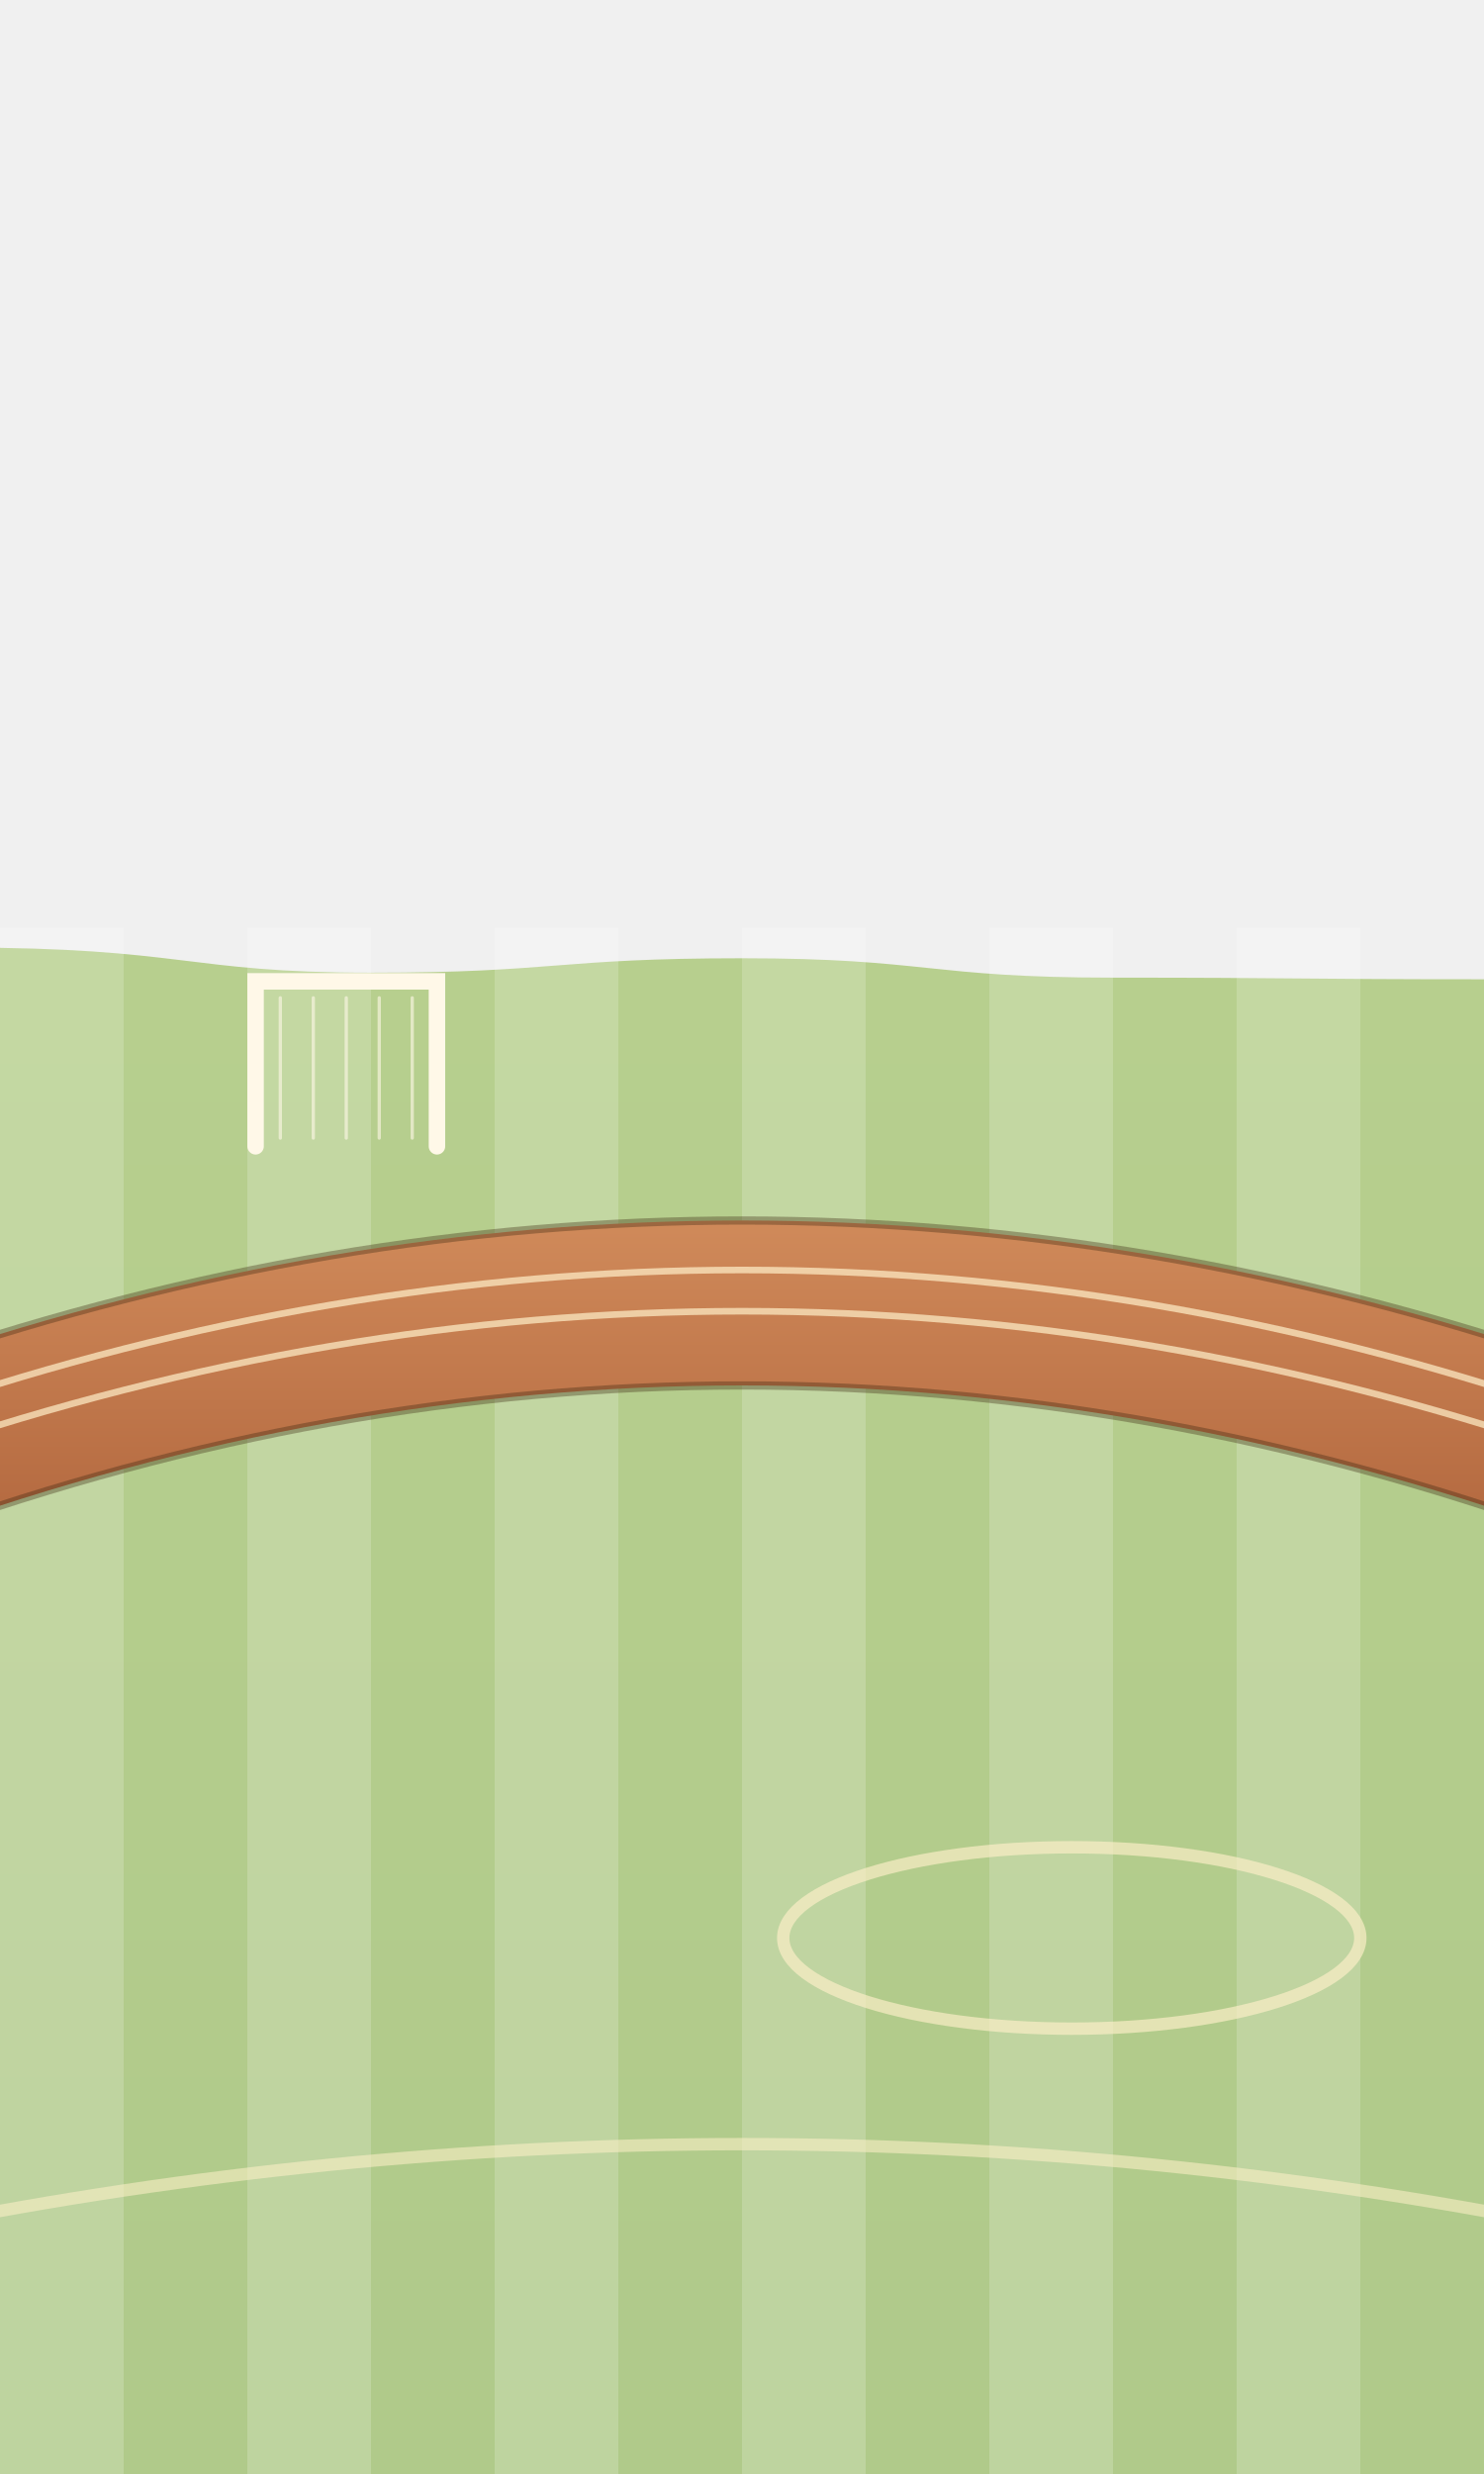
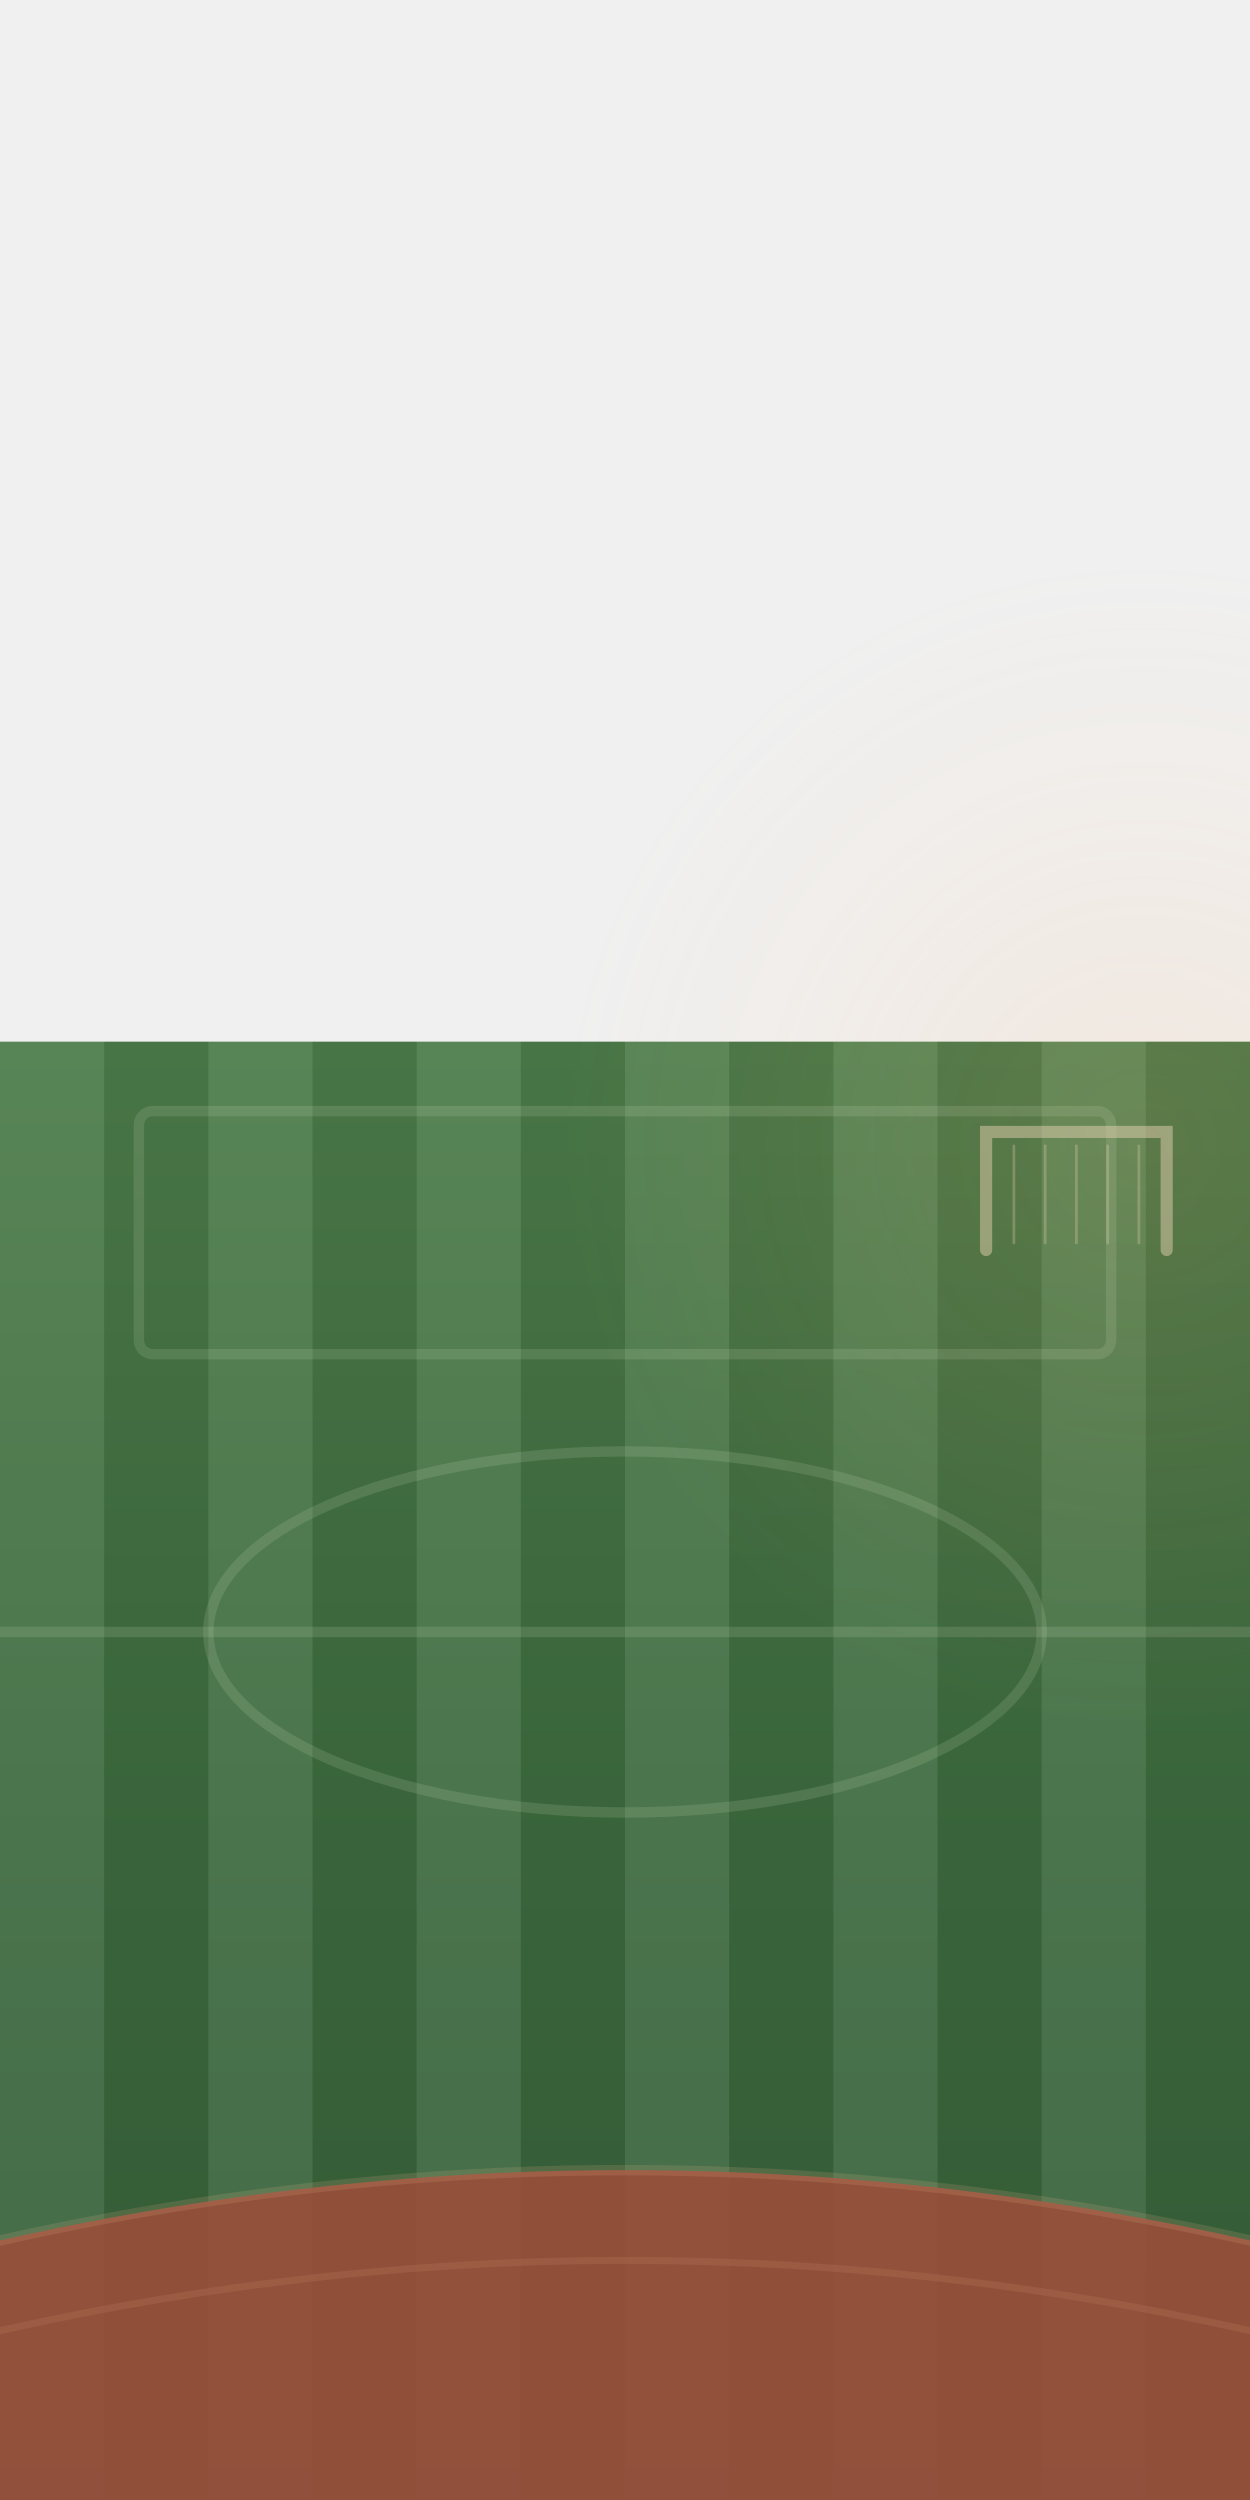
- <svg xmlns="http://www.w3.org/2000/svg" viewBox="0 0 360 600" width="360" height="600">
+ <svg xmlns="http://www.w3.org/2000/svg" viewBox="0 0 360 720" width="360" height="720">
  <defs>
-     <linearGradient id="sky" x1="0" y1="0" x2="0" y2="1">
-       <stop offset="0" stop-color="#f4c978" />
-       <stop offset=".55" stop-color="#fbe6b4" />
-       <stop offset="1" stop-color="#fff3d6" />
+     <linearGradient id="l1" x1="0" y1="0" x2="0" y2="1">
+       <stop offset="0" stop-color="#5a3763" />
+       <stop offset="0.34" stop-color="#a24f62" />
+       <stop offset="0.58" stop-color="#b8664e" />
+       <stop offset="1" stop-color="#b8664e" />
    </linearGradient>
-     <radialGradient id="sun" cx=".5" cy=".5" r=".5">
-       <stop offset="0" stop-color="#fff6cf" />
-       <stop offset=".5" stop-color="#ffe08a" stop-opacity=".8" />
-       <stop offset="1" stop-color="#ffe08a" stop-opacity="0" />
+     <radialGradient id="r2">
+       <stop offset="0" stop-color="#ffb066" stop-opacity="0.42" />
+       <stop offset="1" stop-color="#ffb066" stop-opacity="0" />
    </radialGradient>
-     <linearGradient id="grass" x1="0" y1="0" x2="0" y2="1">
-       <stop offset="0" stop-color="#b7cf8e" />
-       <stop offset="1" stop-color="#8fb27a" />
+     <radialGradient id="r3">
+       <stop offset="0" stop-color="#ffb066" stop-opacity="0.3" />
+       <stop offset="1" stop-color="#ffb066" stop-opacity="0" />
+     </radialGradient>
+     <radialGradient id="r4">
+       <stop offset="0" stop-color="#ffb066" stop-opacity="0.5" />
+       <stop offset="1" stop-color="#ffb066" stop-opacity="0" />
+     </radialGradient>
+     <radialGradient id="r5">
+       <stop offset="0" stop-color="#ffb066" stop-opacity="0.5" />
+       <stop offset="1" stop-color="#ffb066" stop-opacity="0" />
+     </radialGradient>
+     <linearGradient id="l6" x1="0" y1="0" x2="0" y2="1">
+       <stop offset="0" stop-color="#4c7c4a" />
+       <stop offset="0.55" stop-color="#3d6a3f" />
+       <stop offset="1" stop-color="#35603a" />
    </linearGradient>
-     <linearGradient id="trk" x1="0" y1="0" x2="0" y2="1">
-       <stop offset="0" stop-color="#d08a5a" />
-       <stop offset="1" stop-color="#b3683f" />
-     </linearGradient>
-     <filter id="wob" x="-5%" y="-5%" width="110%" height="110%">
-       <feTurbulence type="fractalNoise" baseFrequency=".035" numOctaves="2" seed="4" result="n" />
-       <feDisplacementMap in="SourceGraphic" in2="n" scale="3.2" />
+     <radialGradient id="r7">
+       <stop offset="0" stop-color="#ffb066" stop-opacity="0.12" />
+       <stop offset="1" stop-color="#ffb066" stop-opacity="0" />
+     </radialGradient>
+     <filter id="bl6" x="-50%" y="-50%" width="200%" height="200%">
+       <feGaussianBlur stdDeviation="6" />
+     </filter>
+     <filter id="bl14" x="-50%" y="-50%" width="200%" height="200%">
+       <feGaussianBlur stdDeviation="14" />
+     </filter>
+     <filter id="bl3" x="-30%" y="-30%" width="160%" height="160%">
+       <feGaussianBlur stdDeviation="3" />
    </filter>
  </defs>
-   <path d="M-10,2235 L-10,229.8 C45.0,229.8 45.0,235.9 90.0,235.9 C135.0,235.9 135.0,232.4 180.0,232.4 C225.0,232.4 225.0,237.1 270.0,237.1 C315.0,237.1 315.0,237.5 360.0,237.5 L370,2235 Z" fill="url(#grass)" />
-   <g opacity=".18">
-     <rect x="0" y="225" width="30" height="400" fill="#fff" />
-     <rect x="60" y="225" width="30" height="400" fill="#fff" />
-     <rect x="120" y="225" width="30" height="400" fill="#fff" />
-     <rect x="180" y="225" width="30" height="400" fill="#fff" />
-     <rect x="240" y="225" width="30" height="400" fill="#fff" />
-     <rect x="300" y="225" width="30" height="400" fill="#fff" />
+   <path d="M0,300 H360 V720 H0Z" fill="url(#l6)" />
+   <g opacity=".07">
+     <rect x="0" y="300" width="30" height="720" fill="#fff" />
+     <rect x="60" y="300" width="30" height="720" fill="#fff" />
+     <rect x="120" y="300" width="30" height="720" fill="#fff" />
+     <rect x="180" y="300" width="30" height="720" fill="#fff" />
+     <rect x="240" y="300" width="30" height="720" fill="#fff" />
+     <rect x="300" y="300" width="30" height="720" fill="#fff" />
  </g>
-   <path d="M-20,330 Q180,262 380,330 L380,372 Q180,300 -20,372Z" fill="url(#trk)" stroke="#3a2610" stroke-opacity=".35" stroke-width="2" />
-   <path d="M-20,342 Q180,274 380,342" fill="none" stroke="#fff0c9" stroke-width="1.6" opacity=".7" stroke-dasharray="1 0" />
-   <path d="M-20,352 Q180,284 380,352" fill="none" stroke="#fff0c9" stroke-width="1.6" opacity=".7" stroke-dasharray="1 0" />
-   <g transform="translate(62,238)" fill="none" stroke="#fff8e8" stroke-width="4" stroke-linecap="round">
-     <path d="M0,40 V0 H44 V40" />
-     <path d="M6,4 L6,38 M14,4 V38 M22,4 V38 M30,4 V38 M38,4 V38" stroke-width=".8" opacity=".6" />
+   <g opacity=".06">
+     <rect x="30" y="300" width="30" height="720" fill="#000" />
+     <rect x="90" y="300" width="30" height="720" fill="#000" />
+     <rect x="150" y="300" width="30" height="720" fill="#000" />
+     <rect x="210" y="300" width="30" height="720" fill="#000" />
+     <rect x="270" y="300" width="30" height="720" fill="#000" />
+     <rect x="330" y="300" width="30" height="720" fill="#000" />
  </g>
-   <circle cx="296" cy="262" r="2" fill="none" />
-   <ellipse cx="260" cy="470" rx="70" ry="22" fill="none" stroke="#fff0c9" stroke-width="3" opacity=".65" />
-   <path d="M-20,540 Q180,500 380,540" fill="none" stroke="#fff0c9" stroke-width="3" opacity=".55" />
+   <circle cx="330" cy="330" r="170" fill="url(#r7)" />
+   <g fill="none" stroke="#e8f2d0" stroke-opacity=".13" stroke-width="3">
+     <ellipse cx="180" cy="470" rx="120" ry="52" />
+     <path d="M-10,470 H370" />
+     <rect x="40" y="320" width="280" height="70" rx="4" transform="skewX(0)" />
+   </g>
+   <g transform="translate(284,326)" fill="none" stroke="#f0d8b8" stroke-opacity=".45" stroke-width="3.5" stroke-linecap="round">
+     <path d="M0,34 V0 H52 V34" />
+     <path d="M8,4 V32 M17,4 V32 M26,4 V32 M35,4 V32 M44,4 V32" stroke-width=".8" opacity=".6" />
+   </g>
+   <path d="M-20,650 Q180,600 380,650 V720 H-20Z" fill="#9a4e3a" opacity=".9" />
+   <path d="M-20,650 Q180,600 380,650" fill="none" stroke="#e8b28a" stroke-opacity=".16" stroke-width="3" />
+   <path d="M-20,676 Q180,626 380,676" fill="none" stroke="#e8b28a" stroke-opacity=".12" stroke-width="2" />
</svg>
